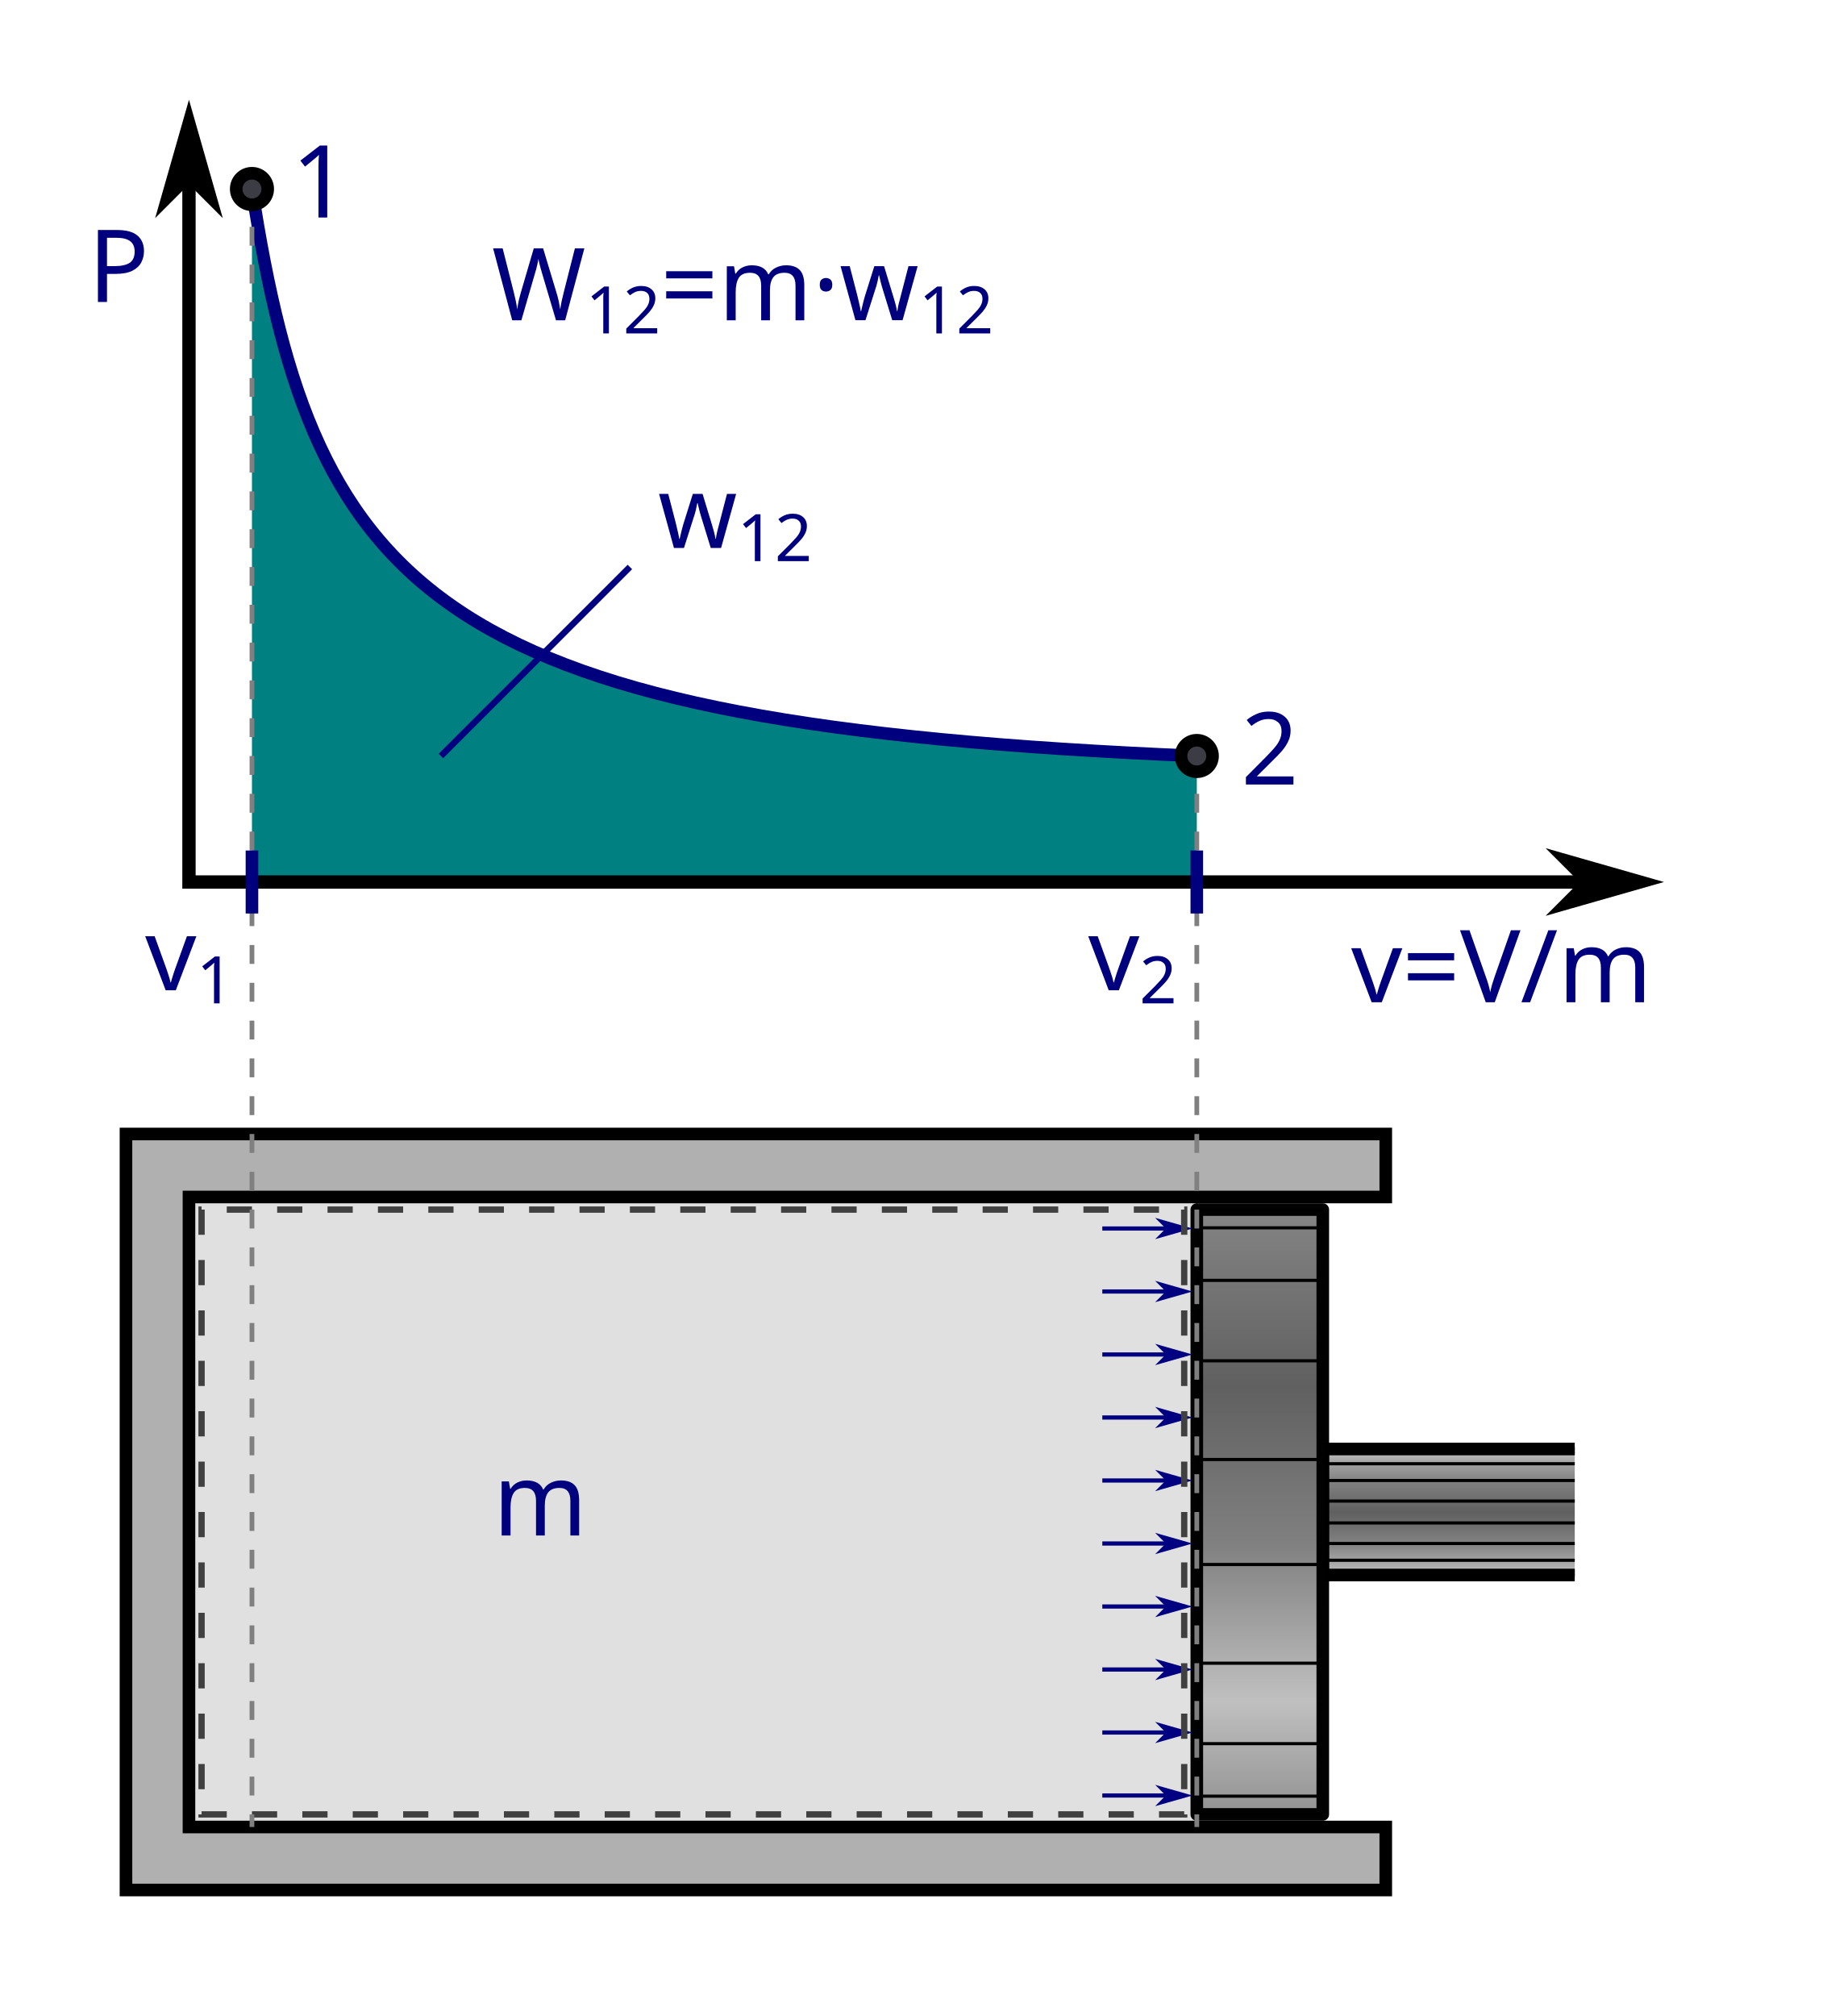
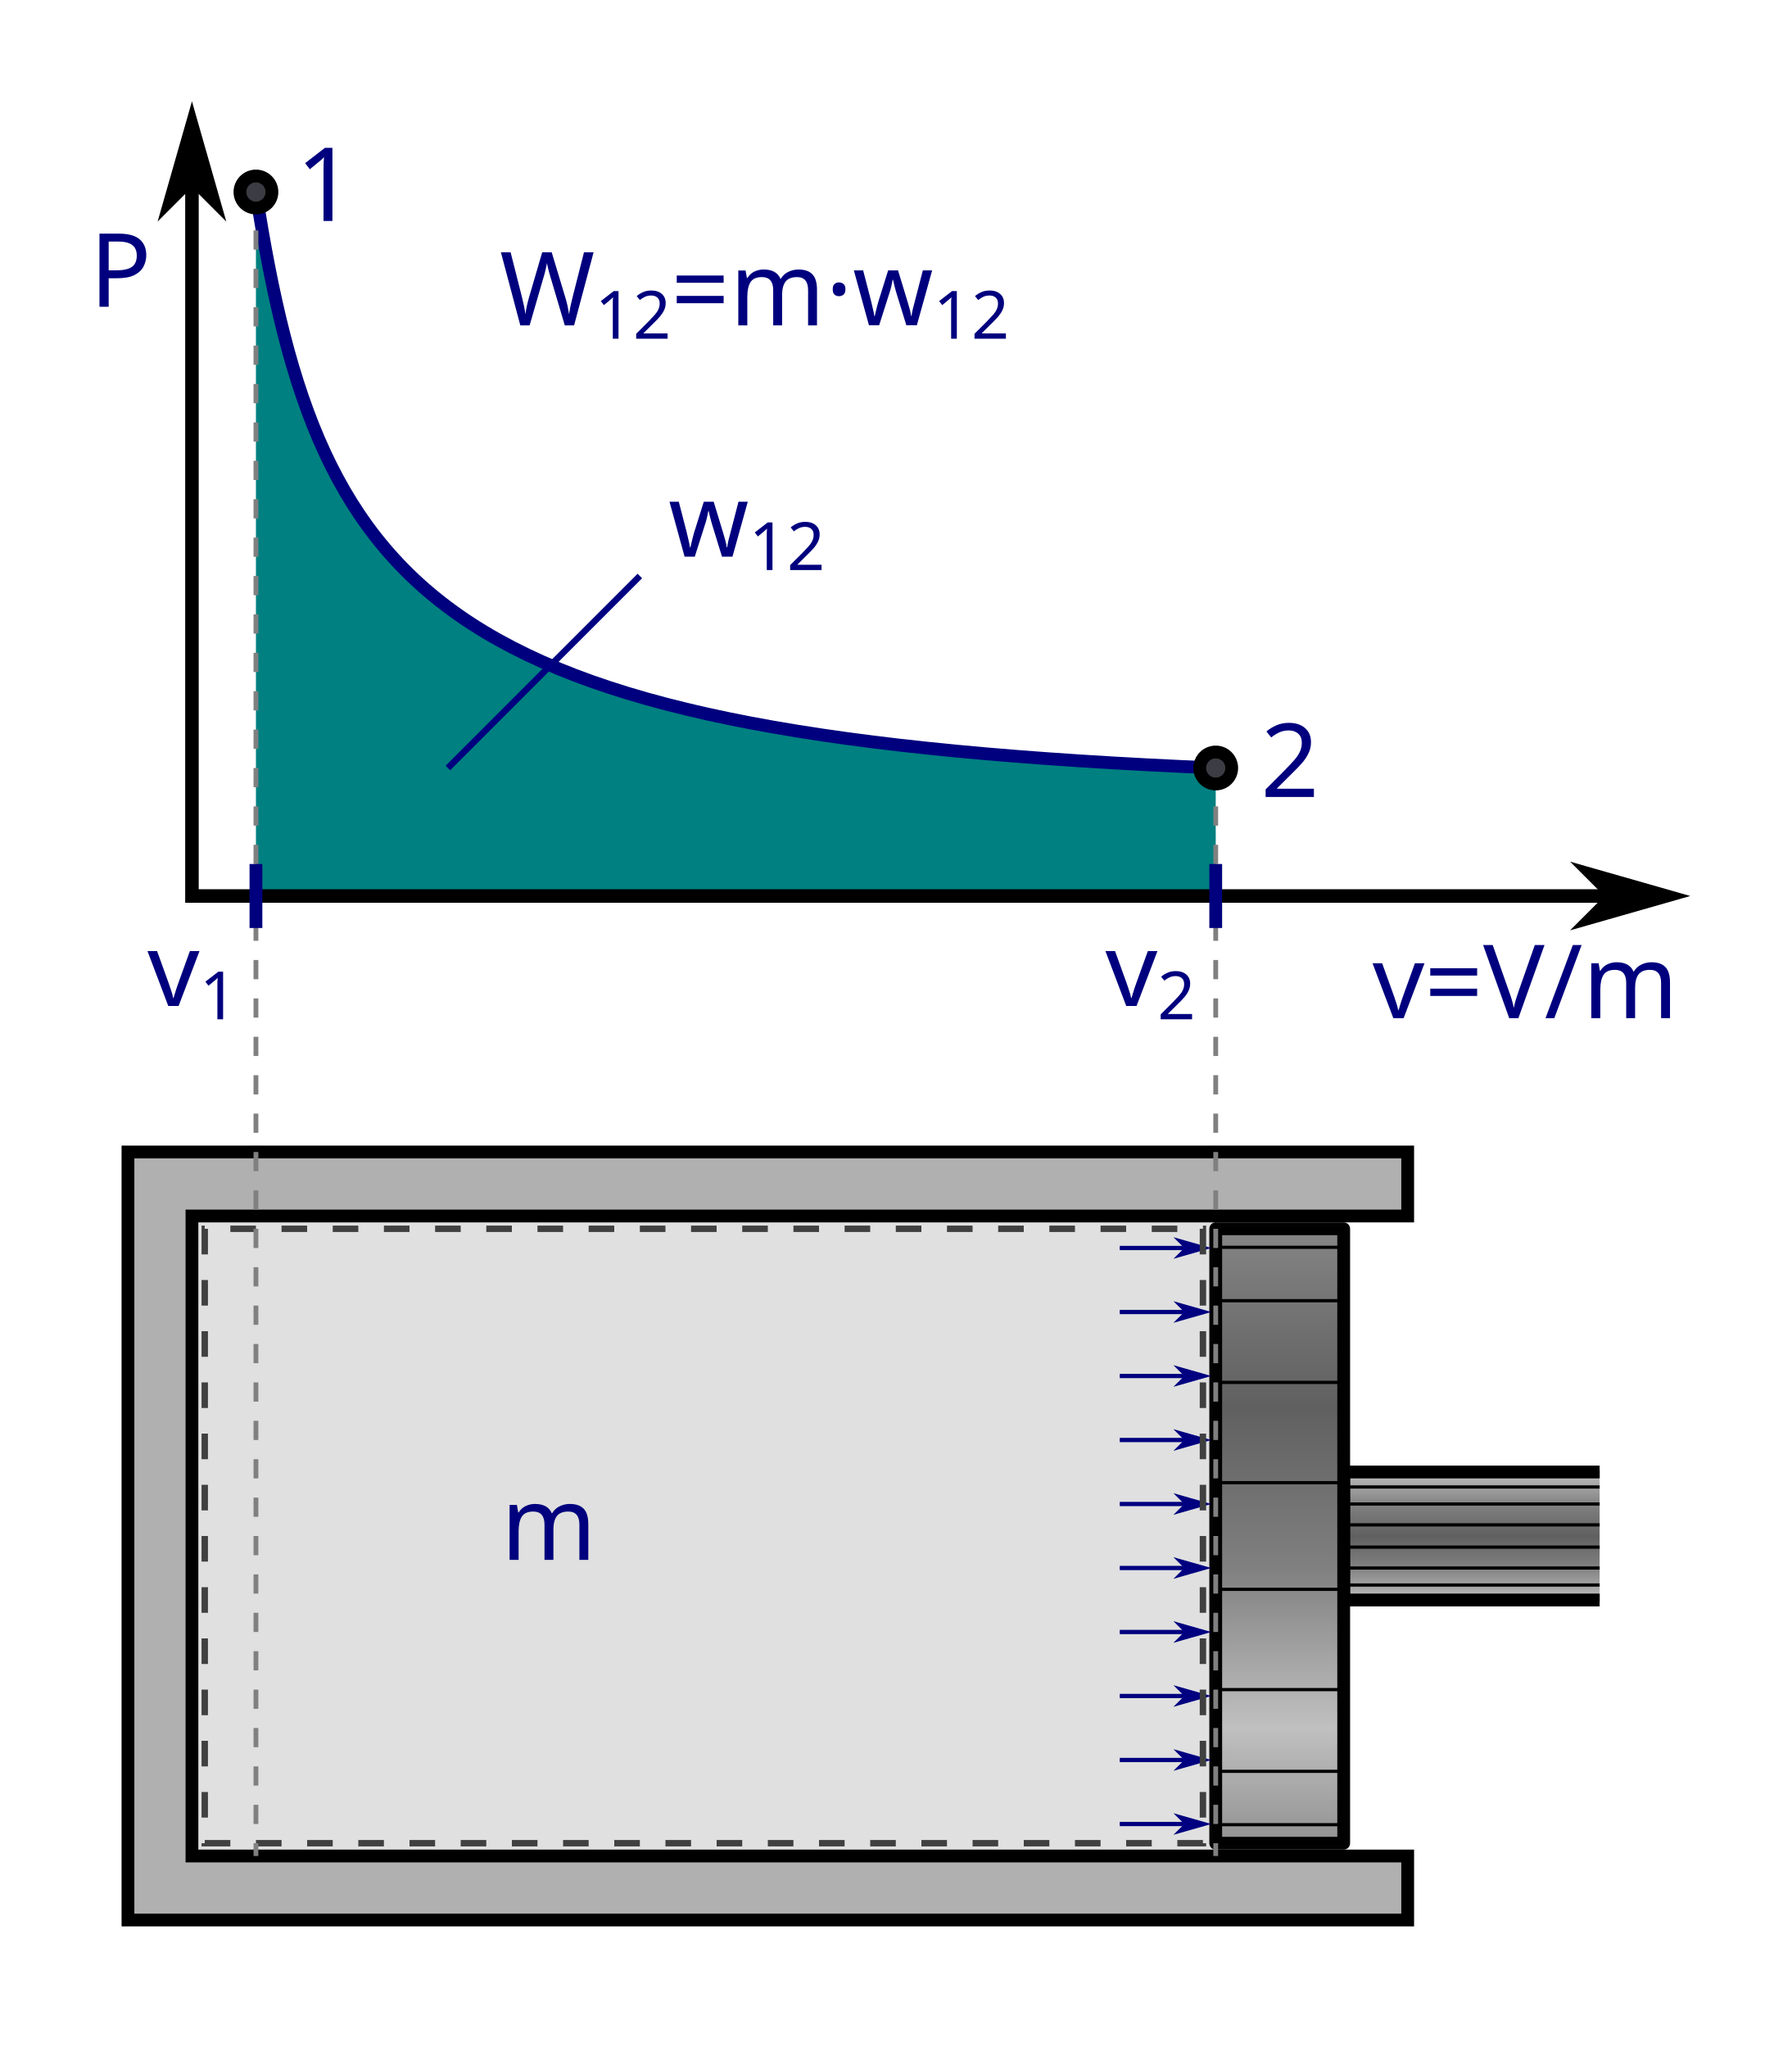
- <svg xmlns="http://www.w3.org/2000/svg" xmlns:xlink="http://www.w3.org/1999/xlink" width="290" height="320" viewBox="0 0 290 320" version="1.1" id="svg1097">
+ <svg xmlns="http://www.w3.org/2000/svg" xmlns:xlink="http://www.w3.org/1999/xlink" width="280" height="320" viewBox="0 0 280 320" version="1.1" id="svg1097">
  <defs id="defs1091">
    <linearGradient xlink:href="#HCyl-03-020" id="linearGradient5198" gradientUnits="userSpaceOnUse" gradientTransform="matrix(2,0,0,1,90.00004,1080)" x1="470" y1="-1035.917" x2="470" y2="-1025.917" spreadMethod="reflect" />
    <linearGradient id="HCyl-03-020">
      <stop id="stop3786" offset="0" style="stop-color:#606060;stop-opacity:1;" />
      <stop style="stop-color:#808080;stop-opacity:0.987" offset="0.5" id="stop3788" />
      <stop id="stop3790" offset="1" style="stop-color:#c0c0c0;stop-opacity:1" />
    </linearGradient>
    <linearGradient gradientTransform="translate(-1079.998,-550)" xlink:href="#VerticalCylinder040" id="linearGradient27921-2" gradientUnits="userSpaceOnUse" x1="80" y1="568.25" x2="70" y2="568.25" spreadMethod="reflect" />
    <linearGradient id="VerticalCylinder040">
      <stop style="stop-color:#b0b0b0;stop-opacity:1;" offset="0" id="stop19203" />
      <stop id="stop19211" offset="0.5" style="stop-color:#bababa;stop-opacity:1" />
      <stop style="stop-color:#d0d0d0;stop-opacity:1" offset="1" id="stop19205" />
    </linearGradient>
    <linearGradient gradientTransform="translate(-1079.998,-550)" xlink:href="#VerticalCylinder040" id="linearGradient27929-5" x1="55.38" y1="577.3" x2="30" y2="563.25" gradientUnits="userSpaceOnUse" spreadMethod="reflect" />
    <linearGradient gradientTransform="translate(-1079.998,-550)" xlink:href="#HCyl-03-100" id="linearGradient3664-0" gradientUnits="userSpaceOnUse" x1="80" y1="528.25" x2="30" y2="528.25" spreadMethod="reflect" />
    <linearGradient id="HCyl-03-100">
      <stop style="stop-color:#606060;stop-opacity:1" offset="0" id="stop3626" />
      <stop id="stop3634" offset="0.5" style="stop-color:#808080;stop-opacity:1" />
      <stop style="stop-color:#c0c0c0;stop-opacity:1" offset="1" id="stop3628" />
    </linearGradient>
    <marker orient="auto" refY="0" refX="0" id="Arrow1MendG-0-3-6-1-8" style="overflow:visible">
      <path id="path5557-65-8-40-5-7" d="M 0,0 5,-5 -12.5,0 5,5 Z" style="fill:#000080;fill-rule:evenodd;stroke:#000080;stroke-width:1pt" transform="matrix(-0.4,0,0,-0.4,-4,0)" />
    </marker>
    <marker orient="auto" refY="0" refX="0" id="Arrow1MendG-0-3-3-3-6" style="overflow:visible">
      <path id="path5557-65-8-1-2-1" d="M 0,0 5,-5 -12.5,0 5,5 Z" style="fill:#000080;fill-rule:evenodd;stroke:#000080;stroke-width:1pt" transform="matrix(-0.4,0,0,-0.4,-4,0)" />
    </marker>
    <marker orient="auto" refY="0" refX="0" id="Arrow1MendG-0-3-9-0-6-6" style="overflow:visible">
      <path id="path5557-65-8-6-1-2" d="M 0,0 5,-5 -12.5,0 5,5 Z" style="fill:#000080;fill-rule:evenodd;stroke:#000080;stroke-width:1pt" transform="matrix(-0.4,0,0,-0.4,-4,0)" />
    </marker>
    <marker orient="auto" refY="0" refX="0" id="Arrow1MendG-0-3-33-2-6" style="overflow:visible">
      <path id="path5557-65-8-3-7-0" d="M 0,0 5,-5 -12.5,0 5,5 Z" style="fill:#000080;fill-rule:evenodd;stroke:#000080;stroke-width:1pt" transform="matrix(-0.4,0,0,-0.4,-4,0)" />
    </marker>
    <marker orient="auto" refY="0" refX="0" id="Arrow1MendG-0-3-0-6-9" style="overflow:visible">
      <path id="path5557-65-8-4-0-3" d="M 0,0 5,-5 -12.5,0 5,5 Z" style="fill:#000080;fill-rule:evenodd;stroke:#000080;stroke-width:1pt" transform="matrix(-0.4,0,0,-0.4,-4,0)" />
    </marker>
    <marker orient="auto" refY="0" refX="0" id="Arrow1MendG-0-3-8-9-7" style="overflow:visible">
      <path id="path5557-65-8-9-9-0" d="M 0,0 5,-5 -12.5,0 5,5 Z" style="fill:#000080;fill-rule:evenodd;stroke:#000080;stroke-width:1pt" transform="matrix(-0.4,0,0,-0.4,-4,0)" />
    </marker>
    <marker orient="auto" refY="0" refX="0" id="Arrow1MendG-0-3-7-8-1" style="overflow:visible">
      <path id="path5557-65-8-64-2-2" d="M 0,0 5,-5 -12.5,0 5,5 Z" style="fill:#000080;fill-rule:evenodd;stroke:#000080;stroke-width:1pt" transform="matrix(-0.4,0,0,-0.4,-4,0)" />
    </marker>
    <marker orient="auto" refY="0" refX="0" id="Arrow1MendG-0-3-03-7-2" style="overflow:visible">
      <path id="path5557-65-8-0-2-9" d="M 0,0 5,-5 -12.5,0 5,5 Z" style="fill:#000080;fill-rule:evenodd;stroke:#000080;stroke-width:1pt" transform="matrix(-0.4,0,0,-0.4,-4,0)" />
    </marker>
    <marker orient="auto" refY="0" refX="0" id="Arrow1MendG-0-3-2-9-5" style="overflow:visible">
      <path id="path5557-65-8-5-8-6" d="M 0,0 5,-5 -12.5,0 5,5 Z" style="fill:#000080;fill-rule:evenodd;stroke:#000080;stroke-width:1pt" transform="matrix(-0.4,0,0,-0.4,-4,0)" />
    </marker>
    <marker orient="auto" refY="0" refX="0" id="Arrow1MendG-0-3-5-5-5" style="overflow:visible">
      <path id="path5557-65-8-94-6-3" d="M 0,0 5,-5 -12.5,0 5,5 Z" style="fill:#000080;fill-rule:evenodd;stroke:#000080;stroke-width:1pt" transform="matrix(-0.4,0,0,-0.4,-4,0)" />
    </marker>
    <marker orient="auto" refY="0" refX="0" id="Arrow1Mstart" style="overflow:visible">
      <path id="path5266" d="M 0,0 5,-5 -12.5,0 5,5 Z" style="fill:#000000;fill-opacity:1;fill-rule:evenodd;stroke:#000000;stroke-width:1pt;stroke-opacity:1" transform="matrix(0.4,0,0,0.4,4,0)" />
    </marker>
    <marker orient="auto" refY="0" refX="0" id="marker5523" style="overflow:visible">
      <path id="path5269" d="M 0,0 5,-5 -12.5,0 5,5 Z" style="fill:#000000;fill-opacity:1;fill-rule:evenodd;stroke:#000000;stroke-width:1pt;stroke-opacity:1" transform="matrix(-0.4,0,0,-0.4,-4,0)" />
    </marker>
    <marker orient="auto" refY="0" refX="0" id="Arrow1MendG-0-5-91-9" style="overflow:visible">
      <path id="path5557-65-6-0-0" d="M 0,0 5,-5 -12.5,0 5,5 Z" style="fill:#000080;fill-rule:evenodd;stroke:#000080;stroke-width:1pt" transform="matrix(-0.4,0,0,-0.4,-4,0)" />
    </marker>
    <marker orient="auto" refY="0" refX="0" id="Arrow1MendG-0-9-1-9" style="overflow:visible">
      <path id="path5557-65-7-4-3" d="M 0,0 5,-5 -12.5,0 5,5 Z" style="fill:#000080;fill-rule:evenodd;stroke:#000080;stroke-width:1pt" transform="matrix(-0.4,0,0,-0.4,-4,0)" />
    </marker>
    <linearGradient xlink:href="#VerticalCylinder040" id="linearGradient10399" gradientUnits="userSpaceOnUse" gradientTransform="translate(-1079.998,-550)" x1="80" y1="568.25" x2="70" y2="568.25" spreadMethod="reflect" />
    <linearGradient xlink:href="#VerticalCylinder040" id="linearGradient10401" gradientUnits="userSpaceOnUse" gradientTransform="translate(-1079.998,-550)" x1="80" y1="568.25" x2="70" y2="568.25" spreadMethod="reflect" />
    <linearGradient xlink:href="#VerticalCylinder040" id="linearGradient10403" gradientUnits="userSpaceOnUse" gradientTransform="translate(-1079.998,-550)" x1="80" y1="568.25" x2="70" y2="568.25" spreadMethod="reflect" />
    <linearGradient xlink:href="#VerticalCylinder040" id="linearGradient10405" gradientUnits="userSpaceOnUse" gradientTransform="translate(-1079.998,-550)" x1="80" y1="568.25" x2="70" y2="568.25" spreadMethod="reflect" />
    <linearGradient xlink:href="#VerticalCylinder040" id="linearGradient10407" gradientUnits="userSpaceOnUse" gradientTransform="translate(-1079.998,-550)" x1="80" y1="568.25" x2="70" y2="568.25" spreadMethod="reflect" />
    <linearGradient xlink:href="#VerticalCylinder040" id="linearGradient10409" gradientUnits="userSpaceOnUse" gradientTransform="translate(-1079.998,-550)" x1="80" y1="568.25" x2="70" y2="568.25" spreadMethod="reflect" />
    <linearGradient xlink:href="#VerticalCylinder040" id="linearGradient10411" gradientUnits="userSpaceOnUse" gradientTransform="translate(-1079.998,-550)" x1="80" y1="568.25" x2="70" y2="568.25" spreadMethod="reflect" />
    <linearGradient xlink:href="#VerticalCylinder040" id="linearGradient10413" gradientUnits="userSpaceOnUse" gradientTransform="translate(-1079.998,-550)" x1="80" y1="568.25" x2="70" y2="568.25" spreadMethod="reflect" />
    <linearGradient xlink:href="#VerticalCylinder040" id="linearGradient10415" gradientUnits="userSpaceOnUse" gradientTransform="translate(-1079.998,-550)" x1="80" y1="568.25" x2="70" y2="568.25" spreadMethod="reflect" />
    <linearGradient xlink:href="#VerticalCylinder040" id="linearGradient10417" gradientUnits="userSpaceOnUse" gradientTransform="translate(-1079.998,-550)" x1="80" y1="568.25" x2="70" y2="568.25" spreadMethod="reflect" />
    <linearGradient xlink:href="#VerticalCylinder040" id="linearGradient10419" gradientUnits="userSpaceOnUse" gradientTransform="translate(-1079.998,-550)" x1="80" y1="568.25" x2="70" y2="568.25" spreadMethod="reflect" />
    <linearGradient xlink:href="#VerticalCylinder040" id="linearGradient10421" gradientUnits="userSpaceOnUse" gradientTransform="translate(-1079.998,-550)" x1="80" y1="568.25" x2="70" y2="568.25" spreadMethod="reflect" />
    <linearGradient xlink:href="#VerticalCylinder040" id="linearGradient10423" gradientUnits="userSpaceOnUse" gradientTransform="translate(-1079.998,-550)" x1="55.38" y1="577.3" x2="30" y2="563.25" spreadMethod="reflect" />
    <linearGradient xlink:href="#VerticalCylinder040" id="linearGradient10425" gradientUnits="userSpaceOnUse" gradientTransform="translate(-1079.998,-550)" x1="55.38" y1="577.3" x2="30" y2="563.25" spreadMethod="reflect" />
    <linearGradient xlink:href="#VerticalCylinder040" id="linearGradient10427" gradientUnits="userSpaceOnUse" gradientTransform="translate(-1079.998,-550)" x1="55.38" y1="577.3" x2="30" y2="563.25" spreadMethod="reflect" />
    <linearGradient xlink:href="#VerticalCylinder040" id="linearGradient10429" gradientUnits="userSpaceOnUse" gradientTransform="translate(-1079.998,-550)" x1="55.38" y1="577.3" x2="30" y2="563.25" spreadMethod="reflect" />
    <linearGradient xlink:href="#VerticalCylinder040" id="linearGradient10431" gradientUnits="userSpaceOnUse" gradientTransform="translate(-1079.998,-550)" x1="55.38" y1="577.3" x2="30" y2="563.25" spreadMethod="reflect" />
    <linearGradient xlink:href="#VerticalCylinder040" id="linearGradient10433" gradientUnits="userSpaceOnUse" gradientTransform="translate(-1079.998,-550)" x1="55.38" y1="577.3" x2="30" y2="563.25" spreadMethod="reflect" />
    <linearGradient xlink:href="#VerticalCylinder040" id="linearGradient10435" gradientUnits="userSpaceOnUse" gradientTransform="translate(-1079.998,-550)" x1="55.38" y1="577.3" x2="30" y2="563.25" spreadMethod="reflect" />
    <linearGradient xlink:href="#VerticalCylinder040" id="linearGradient10437" gradientUnits="userSpaceOnUse" gradientTransform="translate(-1079.998,-550)" x1="55.38" y1="577.3" x2="30" y2="563.25" spreadMethod="reflect" />
    <linearGradient xlink:href="#VerticalCylinder040" id="linearGradient10439" gradientUnits="userSpaceOnUse" gradientTransform="translate(-1079.998,-550)" x1="55.38" y1="577.3" x2="30" y2="563.25" spreadMethod="reflect" />
    <linearGradient xlink:href="#VerticalCylinder040" id="linearGradient10441" gradientUnits="userSpaceOnUse" gradientTransform="translate(-1079.998,-550)" x1="55.38" y1="577.3" x2="30" y2="563.25" spreadMethod="reflect" />
    <linearGradient xlink:href="#VerticalCylinder040" id="linearGradient10443" gradientUnits="userSpaceOnUse" gradientTransform="translate(-1079.998,-550)" x1="55.38" y1="577.3" x2="30" y2="563.25" spreadMethod="reflect" />
  </defs>
  <g id="layer1" transform="translate(0,-418.25)">
    <path id="path1126" style="fill:#008080;fill-opacity:1;stroke:none;stroke-width:2;stroke-linecap:butt;stroke-linejoin:miter;stroke-miterlimit:4;stroke-dasharray:none;stroke-opacity:1" d="m 40,448.25 c 10,65 30,85 150,90 v 20 H 40 Z" />
    <rect style="display:inline;fill:#e0e0e0;fill-opacity:1;stroke:#000000;stroke-width:0.1;stroke-linecap:butt;stroke-linejoin:round;stroke-miterlimit:4;stroke-dasharray:none;stroke-dashoffset:0;stroke-opacity:1" id="rect13769-2-8-5" width="100" height="160" x="-708.25" y="-190" transform="matrix(0,-1,-1,0,0,0)" />
    <g style="display:inline" id="g3873-2" transform="translate(-150,1694.167)">
      <g id="g3841-5">
        <g id="g3797-4" transform="translate(-100)">
          <rect y="-1045.917" x="460" height="20" width="40" id="rect3769-7" style="fill:url(#linearGradient5198);fill-opacity:1;stroke:none;stroke-width:0.283;stroke-linecap:round;stroke-miterlimit:4;stroke-dasharray:none;stroke-dashoffset:0;stroke-opacity:1" />
          <path id="path3793-4" d="m 500,-1045.917 h -40 v 20 h 40" style="fill:none;stroke:#000000;stroke-width:2;stroke-linecap:butt;stroke-linejoin:miter;stroke-miterlimit:4;stroke-dasharray:none;stroke-opacity:1" />
        </g>
        <g id="g19483-8-4-4" style="fill:url(#linearGradient27921-2);fill-opacity:1" transform="matrix(0,-1.000001,-1,0,988.25,-955.9167)">
          <g transform="translate(-25.00006,-5)" id="g19467-02-2-3" style="fill:url(#linearGradient10399);fill-opacity:1" />
          <g transform="translate(0,2e-5)" id="g19463-51-0-0" style="fill:url(#linearGradient10421);fill-opacity:1">
            <path style="fill:url(#linearGradient10401);fill-opacity:1;stroke:#000000;stroke-width:0.5;stroke-linecap:butt;stroke-linejoin:miter;stroke-miterlimit:4;stroke-dasharray:none;stroke-opacity:1" d="m 70,588.25 v 40" id="path13316-79-1-5-7" />
            <path style="fill:url(#linearGradient10403);fill-opacity:1;stroke:#000000;stroke-width:0.5;stroke-linecap:butt;stroke-linejoin:miter;stroke-miterlimit:4;stroke-dasharray:none;stroke-opacity:1" d="m 70.603,588.25 v 40" id="path13316-6-2-0-5-8" />
            <path style="fill:url(#linearGradient10405);fill-opacity:1;stroke:#000000;stroke-width:0.5;stroke-linecap:butt;stroke-linejoin:miter;stroke-miterlimit:4;stroke-dasharray:none;stroke-opacity:1" d="m 72.34,588.25 v 40" id="path13316-7-0-8-2-6" />
            <path style="fill:url(#linearGradient10407);fill-opacity:1;stroke:#000000;stroke-width:0.5;stroke-linecap:butt;stroke-linejoin:miter;stroke-miterlimit:4;stroke-dasharray:none;stroke-opacity:1" d="m 89.397,588.25 v 40" id="path13316-5-2-5-9-8" />
            <path style="fill:url(#linearGradient10409);fill-opacity:1;stroke:#000000;stroke-width:0.5;stroke-linecap:butt;stroke-linejoin:miter;stroke-miterlimit:4;stroke-dasharray:none;stroke-opacity:1" d="m 90,588.25 v 40" id="path13316-3-3-0-0-8" />
            <path style="fill:url(#linearGradient10411);fill-opacity:1;stroke:#000000;stroke-width:0.5;stroke-linecap:butt;stroke-linejoin:miter;stroke-miterlimit:4;stroke-dasharray:none;stroke-opacity:1" d="m 87.66,588.25 v 40" id="path13316-56-7-64-2-4" />
            <path style="fill:url(#linearGradient10413);fill-opacity:1;stroke:#000000;stroke-width:0.5;stroke-linecap:butt;stroke-linejoin:miter;stroke-miterlimit:4;stroke-dasharray:none;stroke-opacity:1" d="m 75,588.25 v 40" id="path13316-2-5-62-8-3" />
            <path style="fill:url(#linearGradient10415);fill-opacity:1;stroke:#000000;stroke-width:0.5;stroke-linecap:butt;stroke-linejoin:miter;stroke-miterlimit:4;stroke-dasharray:none;stroke-opacity:1" d="m 85,588.25 v 40" id="path13316-2-9-9-5-3-1" />
            <path style="fill:url(#linearGradient10417);fill-opacity:1;stroke:#000000;stroke-width:0.5;stroke-linecap:butt;stroke-linejoin:miter;stroke-miterlimit:4;stroke-dasharray:none;stroke-opacity:1" d="m 78.264,588.25 v 40" id="path13316-2-1-2-8-8-4" />
            <path style="fill:url(#linearGradient10419);fill-opacity:1;stroke:#000000;stroke-width:0.5;stroke-linecap:butt;stroke-linejoin:miter;stroke-miterlimit:4;stroke-dasharray:none;stroke-opacity:1" d="m 81.736,588.25 v 40" id="path13316-2-1-2-2-6-0-9" />
          </g>
        </g>
      </g>
      <g transform="matrix(0,-1.000001,-1,0,988.25,-955.9167)" style="fill:url(#linearGradient27929-5);fill-opacity:1" id="g19497-2-4-2">
        <path style="fill:url(#linearGradient3664-0);fill-opacity:1;stroke:#000000;stroke-width:2;stroke-linecap:round;stroke-linejoin:round;stroke-miterlimit:4;stroke-dasharray:none;stroke-opacity:0.991" d="m 32,628.25 v 20 h 96 v -20 H 32" id="path13312-84-0-0" />
        <g style="fill:url(#linearGradient10443);fill-opacity:1" id="g19299-7-9-6" transform="translate(-170,170)">
          <path id="path13316-79-7-2-1-8" d="m 202,458.25 v 20" style="fill:url(#linearGradient10423);fill-opacity:1;stroke:#000000;stroke-width:0.5;stroke-linecap:butt;stroke-linejoin:miter;stroke-miterlimit:4;stroke-dasharray:none;stroke-opacity:1" />
          <path id="path13316-6-2-2-4-9-9" d="m 204.894,458.25 v 20" style="fill:url(#linearGradient10425);fill-opacity:1;stroke:#000000;stroke-width:0.5;stroke-linecap:butt;stroke-linejoin:miter;stroke-miterlimit:4;stroke-dasharray:none;stroke-opacity:1" />
          <path id="path13316-7-0-7-06-6-2" d="m 213.232,458.25 v 20" style="fill:url(#linearGradient10427);fill-opacity:1;stroke:#000000;stroke-width:0.5;stroke-linecap:butt;stroke-linejoin:miter;stroke-miterlimit:4;stroke-dasharray:none;stroke-opacity:1" />
          <path id="path13316-5-2-2-2-2-6" d="m 295.106,458.25 v 20" style="fill:url(#linearGradient10429);fill-opacity:1;stroke:#000000;stroke-width:0.5;stroke-linecap:butt;stroke-linejoin:miter;stroke-miterlimit:4;stroke-dasharray:none;stroke-opacity:1" />
          <path id="path13316-3-3-2-9-5-6" d="m 298,458.25 v 20" style="fill:url(#linearGradient10431);fill-opacity:1;stroke:#000000;stroke-width:0.5;stroke-linecap:butt;stroke-linejoin:miter;stroke-miterlimit:4;stroke-dasharray:none;stroke-opacity:1" />
          <path id="path13316-56-7-6-9-4-4" d="m 286.768,458.25 v 20" style="fill:url(#linearGradient10433);fill-opacity:1;stroke:#000000;stroke-width:0.5;stroke-linecap:butt;stroke-linejoin:miter;stroke-miterlimit:4;stroke-dasharray:none;stroke-opacity:1" />
          <path id="path13316-2-5-1-0-4-9" d="m 226,458.25 v 20" style="fill:url(#linearGradient10435);fill-opacity:1;stroke:#000000;stroke-width:0.5;stroke-linecap:butt;stroke-linejoin:miter;stroke-miterlimit:4;stroke-dasharray:none;stroke-opacity:1" />
          <path id="path13316-2-9-9-0-8-9-5" d="m 274,458.25 v 20" style="fill:url(#linearGradient10437);fill-opacity:1;stroke:#000000;stroke-width:0.5;stroke-linecap:butt;stroke-linejoin:miter;stroke-miterlimit:4;stroke-dasharray:none;stroke-opacity:1" />
          <path id="path13316-2-1-2-6-1-9-0" d="m 241.667,458.25 v 20" style="fill:url(#linearGradient10439);fill-opacity:1;stroke:#000000;stroke-width:0.5;stroke-linecap:butt;stroke-linejoin:miter;stroke-miterlimit:4;stroke-dasharray:none;stroke-opacity:1" />
          <path id="path13316-2-1-2-2-1-3-3-4" d="m 258.333,458.25 v 20" style="fill:url(#linearGradient10441);fill-opacity:1;stroke:#000000;stroke-width:0.5;stroke-linecap:butt;stroke-linejoin:miter;stroke-miterlimit:4;stroke-dasharray:none;stroke-opacity:1" />
        </g>
      </g>
    </g>
    <path id="path15577-2-1-7-1-8-8-5-6" d="m 175,703.25 h 13" style="color:#000000;display:inline;overflow:visible;visibility:visible;fill:#e0e0e0;fill-opacity:1;fill-rule:nonzero;stroke:#000080;stroke-width:0.667;stroke-linecap:butt;stroke-linejoin:miter;stroke-miterlimit:4;stroke-dasharray:none;stroke-dashoffset:0;stroke-opacity:1;marker:none;marker-end:url(#Arrow1MendG-0-3-6-1-8);enable-background:accumulate" />
    <path id="path15577-2-1-7-1-8-8-8-1-1" d="m 175,693.25 h 13" style="color:#000000;display:inline;overflow:visible;visibility:visible;fill:#e0e0e0;fill-opacity:1;fill-rule:nonzero;stroke:#000080;stroke-width:0.667;stroke-linecap:butt;stroke-linejoin:miter;stroke-miterlimit:4;stroke-dasharray:none;stroke-dashoffset:0;stroke-opacity:1;marker:none;marker-end:url(#Arrow1MendG-0-3-3-3-6);enable-background:accumulate" />
    <text xml:space="preserve" x="78.285" y="661.973" id="text15583-2-4-9-6-3-1" style="line-height:0%;display:inline;fill:#00007e;fill-opacity:1;stroke:none">
      <tspan id="tspan15581-6-9-7-9-1-5" x="78.285" y="661.973" style="font-style:normal;font-variant:normal;font-weight:normal;font-stretch:normal;font-size:16px;line-height:1.25;font-family:'SBL Greek';-inkscape-font-specification:'SBL Greek';fill:#00007e;fill-opacity:1;stroke:none">m</tspan>
    </text>
    <path id="path15577-2-1-7-1-8-8-4-4-9" d="m 175,683.25 h 13" style="color:#000000;display:inline;overflow:visible;visibility:visible;fill:#e0e0e0;fill-opacity:1;fill-rule:nonzero;stroke:#000080;stroke-width:0.667;stroke-linecap:butt;stroke-linejoin:miter;stroke-miterlimit:4;stroke-dasharray:none;stroke-dashoffset:0;stroke-opacity:1;marker:none;marker-end:url(#Arrow1MendG-0-3-9-0-6-6);enable-background:accumulate" />
    <path id="path15577-2-1-7-1-8-8-86-6-4" d="m 175,673.25 h 13" style="color:#000000;display:inline;overflow:visible;visibility:visible;fill:#e0e0e0;fill-opacity:1;fill-rule:nonzero;stroke:#000080;stroke-width:0.667;stroke-linecap:butt;stroke-linejoin:miter;stroke-miterlimit:4;stroke-dasharray:none;stroke-dashoffset:0;stroke-opacity:1;marker:none;marker-end:url(#Arrow1MendG-0-3-33-2-6);enable-background:accumulate" />
    <path id="path15577-2-1-7-1-8-8-88-9-9" d="m 175,663.25 h 13" style="color:#000000;display:inline;overflow:visible;visibility:visible;fill:#e0e0e0;fill-opacity:1;fill-rule:nonzero;stroke:#000080;stroke-width:0.667;stroke-linecap:butt;stroke-linejoin:miter;stroke-miterlimit:4;stroke-dasharray:none;stroke-dashoffset:0;stroke-opacity:1;marker:none;marker-end:url(#Arrow1MendG-0-3-0-6-9);enable-background:accumulate" />
    <path id="path15577-2-1-7-1-8-8-7-4-0" d="m 175,653.25 h 13" style="color:#000000;display:inline;overflow:visible;visibility:visible;fill:#e0e0e0;fill-opacity:1;fill-rule:nonzero;stroke:#000080;stroke-width:0.667;stroke-linecap:butt;stroke-linejoin:miter;stroke-miterlimit:4;stroke-dasharray:none;stroke-dashoffset:0;stroke-opacity:1;marker:none;marker-end:url(#Arrow1MendG-0-3-8-9-7);enable-background:accumulate" />
    <path id="path15577-2-1-7-1-8-8-3-2-9" d="m 175,643.25 h 13" style="color:#000000;display:inline;overflow:visible;visibility:visible;fill:#e0e0e0;fill-opacity:1;fill-rule:nonzero;stroke:#000080;stroke-width:0.667;stroke-linecap:butt;stroke-linejoin:miter;stroke-miterlimit:4;stroke-dasharray:none;stroke-dashoffset:0;stroke-opacity:1;marker:none;marker-end:url(#Arrow1MendG-0-3-7-8-1);enable-background:accumulate" />
    <path id="path15577-2-1-7-1-8-8-9-2-1" d="m 175,633.25 h 13" style="color:#000000;display:inline;overflow:visible;visibility:visible;fill:#e0e0e0;fill-opacity:1;fill-rule:nonzero;stroke:#000080;stroke-width:0.667;stroke-linecap:butt;stroke-linejoin:miter;stroke-miterlimit:4;stroke-dasharray:none;stroke-dashoffset:0;stroke-opacity:1;marker:none;marker-end:url(#Arrow1MendG-0-3-03-7-2);enable-background:accumulate" />
    <path id="path15577-2-1-7-1-8-8-40-6-7" d="m 175,623.25 h 13" style="color:#000000;display:inline;overflow:visible;visibility:visible;fill:#e0e0e0;fill-opacity:1;fill-rule:nonzero;stroke:#000080;stroke-width:0.667;stroke-linecap:butt;stroke-linejoin:miter;stroke-miterlimit:4;stroke-dasharray:none;stroke-dashoffset:0;stroke-opacity:1;marker:none;marker-end:url(#Arrow1MendG-0-3-2-9-5);enable-background:accumulate" />
    <path id="path15577-2-1-7-1-8-8-6-1-1" d="m 175,613.25 h 13" style="color:#000000;display:inline;overflow:visible;visibility:visible;fill:#e0e0e0;fill-opacity:1;fill-rule:nonzero;stroke:#000080;stroke-width:0.667;stroke-linecap:butt;stroke-linejoin:miter;stroke-miterlimit:4;stroke-dasharray:none;stroke-dashoffset:0;stroke-opacity:1;marker:none;marker-end:url(#Arrow1MendG-0-3-5-5-5);enable-background:accumulate" />
    <path style="display:inline;fill:#b0b0b0;fill-opacity:1;stroke:#000000;stroke-width:2;stroke-linecap:butt;stroke-linejoin:miter;stroke-miterlimit:4;stroke-dasharray:none;stroke-opacity:1" d="m 220,708.25 v 10 H 20 v -120 h 200 v 10 H 30 v 100 z" id="path19413-1-2-1" />
    <path style="fill:none;stroke:#000000;stroke-width:2.114;stroke-linecap:butt;stroke-linejoin:miter;stroke-miterlimit:4;stroke-dasharray:none;stroke-opacity:1;marker-start:url(#Arrow1Mstart);marker-end:url(#marker5523)" d="M 260,558.25 H 30 v -120" id="path5258" />
    <text xml:space="preserve" x="14" y="466.18" id="text15583-2-4-9-6-3-1-7" style="line-height:0%;display:inline;fill:#00007e;fill-opacity:1;stroke:none">
      <tspan id="tspan15581-6-9-7-9-1-5-7" x="14" y="466.18" style="font-style:normal;font-variant:normal;font-weight:normal;font-stretch:normal;font-size:16px;line-height:1.25;font-family:'SBL Greek';-inkscape-font-specification:'SBL Greek';fill:#00007e;fill-opacity:1;stroke:none">P</tspan>
    </text>
    <text xml:space="preserve" x="214.506" y="577.336" id="text15583-2-4-9-6-3-1-7-3" style="line-height:0%;display:inline;fill:#00007e;fill-opacity:1;stroke:none">
      <tspan id="tspan15581-6-9-7-9-1-5-7-6" x="214.506" y="577.336" style="font-style:normal;font-variant:normal;font-weight:normal;font-stretch:normal;font-size:16px;line-height:1.25;font-family:'SBL Greek';-inkscape-font-specification:'SBL Greek';fill:#00007e;fill-opacity:1;stroke:none">v=V/m</tspan>
    </text>
    <text xml:space="preserve" x="23.052" y="575.438" id="text15583-2-4-9-6-3-1-5" style="line-height:0%;display:inline;fill:#00007e;fill-opacity:1;stroke:none">
      <tspan id="tspan15581-6-9-7-9-1-5-6" x="23.052" y="575.438" style="font-style:normal;font-variant:normal;font-weight:normal;font-stretch:normal;font-size:16px;line-height:1.25;font-family:'SBL Greek';-inkscape-font-specification:'SBL Greek';fill:#00007e;fill-opacity:1;stroke:none">v<tspan style="font-size:65%;baseline-shift:sub" id="tspan6070">1</tspan>
      </tspan>
    </text>
    <text xml:space="preserve" x="172.767" y="575.438" id="text15583-2-4-9-6-3-1-5-5" style="line-height:0%;display:inline;fill:#00007e;fill-opacity:1;stroke:none">
      <tspan id="tspan15581-6-9-7-9-1-5-6-9" x="172.767" y="575.438" style="font-style:normal;font-variant:normal;font-weight:normal;font-stretch:normal;font-size:16px;line-height:1.25;font-family:'SBL Greek';-inkscape-font-specification:'SBL Greek';fill:#00007e;fill-opacity:1;stroke:none">v<tspan style="font-size:65%;baseline-shift:sub" id="tspan6070-8">2</tspan>
      </tspan>
    </text>
    <path style="fill:none;stroke:#00007e;stroke-width:2;stroke-linecap:butt;stroke-linejoin:miter;stroke-miterlimit:4;stroke-dasharray:none;stroke-opacity:1" d="m 40,448.25 c 10,65 30,85 150,90" id="path6125" clip-path="none" />
    <text xml:space="preserve" x="46.266" y="452.77" id="text15583-2-4-9-6-3-1-0" style="line-height:0%;display:inline;fill:#00007e;fill-opacity:1;stroke:none">
      <tspan id="tspan15581-6-9-7-9-1-5-3" x="46.266" y="452.77" style="font-style:normal;font-variant:normal;font-weight:normal;font-stretch:normal;font-size:16px;line-height:1.25;font-family:'SBL Greek';-inkscape-font-specification:'SBL Greek';fill:#00007e;fill-opacity:1;stroke:none">1</tspan>
    </text>
    <text xml:space="preserve" x="197.031" y="542.77" id="text15583-2-4-9-6-3-1-0-4" style="line-height:0%;display:inline;fill:#00007e;fill-opacity:1;stroke:none">
      <tspan id="tspan15581-6-9-7-9-1-5-3-4" x="197.031" y="542.77" style="font-style:normal;font-variant:normal;font-weight:normal;font-stretch:normal;font-size:16px;line-height:1.25;font-family:'SBL Greek';-inkscape-font-specification:'SBL Greek';fill:#00007e;fill-opacity:1;stroke:none">2</tspan>
    </text>
    <text xml:space="preserve" x="104.461" y="505.241" id="text15583-2-4-9-6-3-1-7-36" style="line-height:0%;display:inline;fill:#00007e;fill-opacity:1;stroke:none">
      <tspan id="tspan15581-6-9-7-9-1-5-7-7" x="104.461" y="505.241" style="font-style:normal;font-variant:normal;font-weight:normal;font-stretch:normal;font-size:16px;line-height:1.25;font-family:'SBL Greek';-inkscape-font-specification:'SBL Greek';fill:#00007e;fill-opacity:1;stroke:none">w<tspan style="font-size:65%;baseline-shift:sub" id="tspan1147">12</tspan>
      </tspan>
    </text>
    <path id="path15577-2-1-9-6" d="M 70,538.25 100,508.25" style="color:#000000;display:inline;overflow:visible;visibility:visible;fill:#e0e0e0;fill-opacity:1;fill-rule:nonzero;stroke:#000080;stroke-width:1;stroke-linecap:butt;stroke-linejoin:miter;stroke-miterlimit:4;stroke-dasharray:none;stroke-dashoffset:0;stroke-opacity:1;marker:none;enable-background:accumulate" />
    <text xml:space="preserve" x="78.097" y="469.094" id="text15583-2-4-9-6-3-1-7-36-5" style="line-height:0%;display:inline;fill:#00007e;fill-opacity:1;stroke:none">
      <tspan id="tspan15581-6-9-7-9-1-5-7-7-3" x="78.097" y="469.094" style="font-style:normal;font-variant:normal;font-weight:normal;font-stretch:normal;font-size:16px;line-height:1.25;font-family:'SBL Greek';-inkscape-font-specification:'SBL Greek';fill:#00007e;fill-opacity:1;stroke:none">W<tspan style="font-size:65%;baseline-shift:sub" id="tspan2286">12</tspan>=m·w<tspan style="font-size:65%;baseline-shift:sub" id="tspan1147-5">12</tspan>
      </tspan>
    </text>
    <path style="display:inline;opacity:1;vector-effect:none;fill:none;fill-opacity:1;stroke:#404040;stroke-width:1;stroke-linecap:butt;stroke-linejoin:miter;stroke-miterlimit:4;stroke-dasharray:4, 4;stroke-dashoffset:0;stroke-opacity:1" d="M 188,706.25 H 32 v -96 h 156 z" id="path2842-7-9-15-6-8-24-6-7-5-7-7-8-0-7-8-6-7" />
-     <g transform="translate(0,10e-6)" id="g3210">
+     <g transform="translate(0,1e-5)" id="g3210">
      <path id="path5254-3" d="m 40,448.25 v 260" style="fill:none;stroke:#808080;stroke-width:0.75;stroke-linecap:butt;stroke-linejoin:miter;stroke-miterlimit:4;stroke-dasharray:3, 3;stroke-dashoffset:0;stroke-opacity:1" />
      <path id="path5254-6-5" d="M 190,538.25 V 708.25" style="display:inline;fill:none;stroke:#808080;stroke-width:0.75;stroke-linecap:butt;stroke-linejoin:miter;stroke-miterlimit:4;stroke-dasharray:3, 3;stroke-dashoffset:0;stroke-opacity:1" />
      <path id="path3189" d="m 40,563.25 v -10" style="fill:none;stroke:#00007e;stroke-width:2;stroke-linecap:butt;stroke-linejoin:miter;stroke-miterlimit:4;stroke-dasharray:none;stroke-opacity:1" />
      <path id="path3189-3" d="m 190,563.25 v -10" style="fill:none;stroke:#00007e;stroke-width:2;stroke-linecap:butt;stroke-linejoin:miter;stroke-miterlimit:4;stroke-dasharray:none;stroke-opacity:1" />
    </g>
    <path style="display:inline;fill:#3c3c44;fill-opacity:1;stroke:#000000;stroke-width:2;stroke-linecap:round;stroke-linejoin:round;stroke-miterlimit:4;stroke-dasharray:none;stroke-dashoffset:0;stroke-opacity:1" id="path49256-3-81" d="m 187.5,538.259 a 2.5,2.5 0 0 1 2.487,-2.509 2.5,2.5 0 0 1 2.513,2.483 2.5,2.5 0 0 1 -2.479,2.517 2.5,2.5 0 0 1 -2.521,-2.475" />
    <path style="display:inline;fill:#3c3c44;fill-opacity:1;stroke:#000000;stroke-width:2;stroke-linecap:round;stroke-linejoin:round;stroke-miterlimit:4;stroke-dasharray:none;stroke-dashoffset:0;stroke-opacity:1" id="path49256-3-4" d="m 37.5,448.259 a 2.5,2.5 0 0 1 2.487,-2.509 2.5,2.5 0 0 1 2.513,2.483 2.5,2.5 0 0 1 -2.479,2.517 2.5,2.5 0 0 1 -2.521,-2.475" />
  </g>
</svg>
